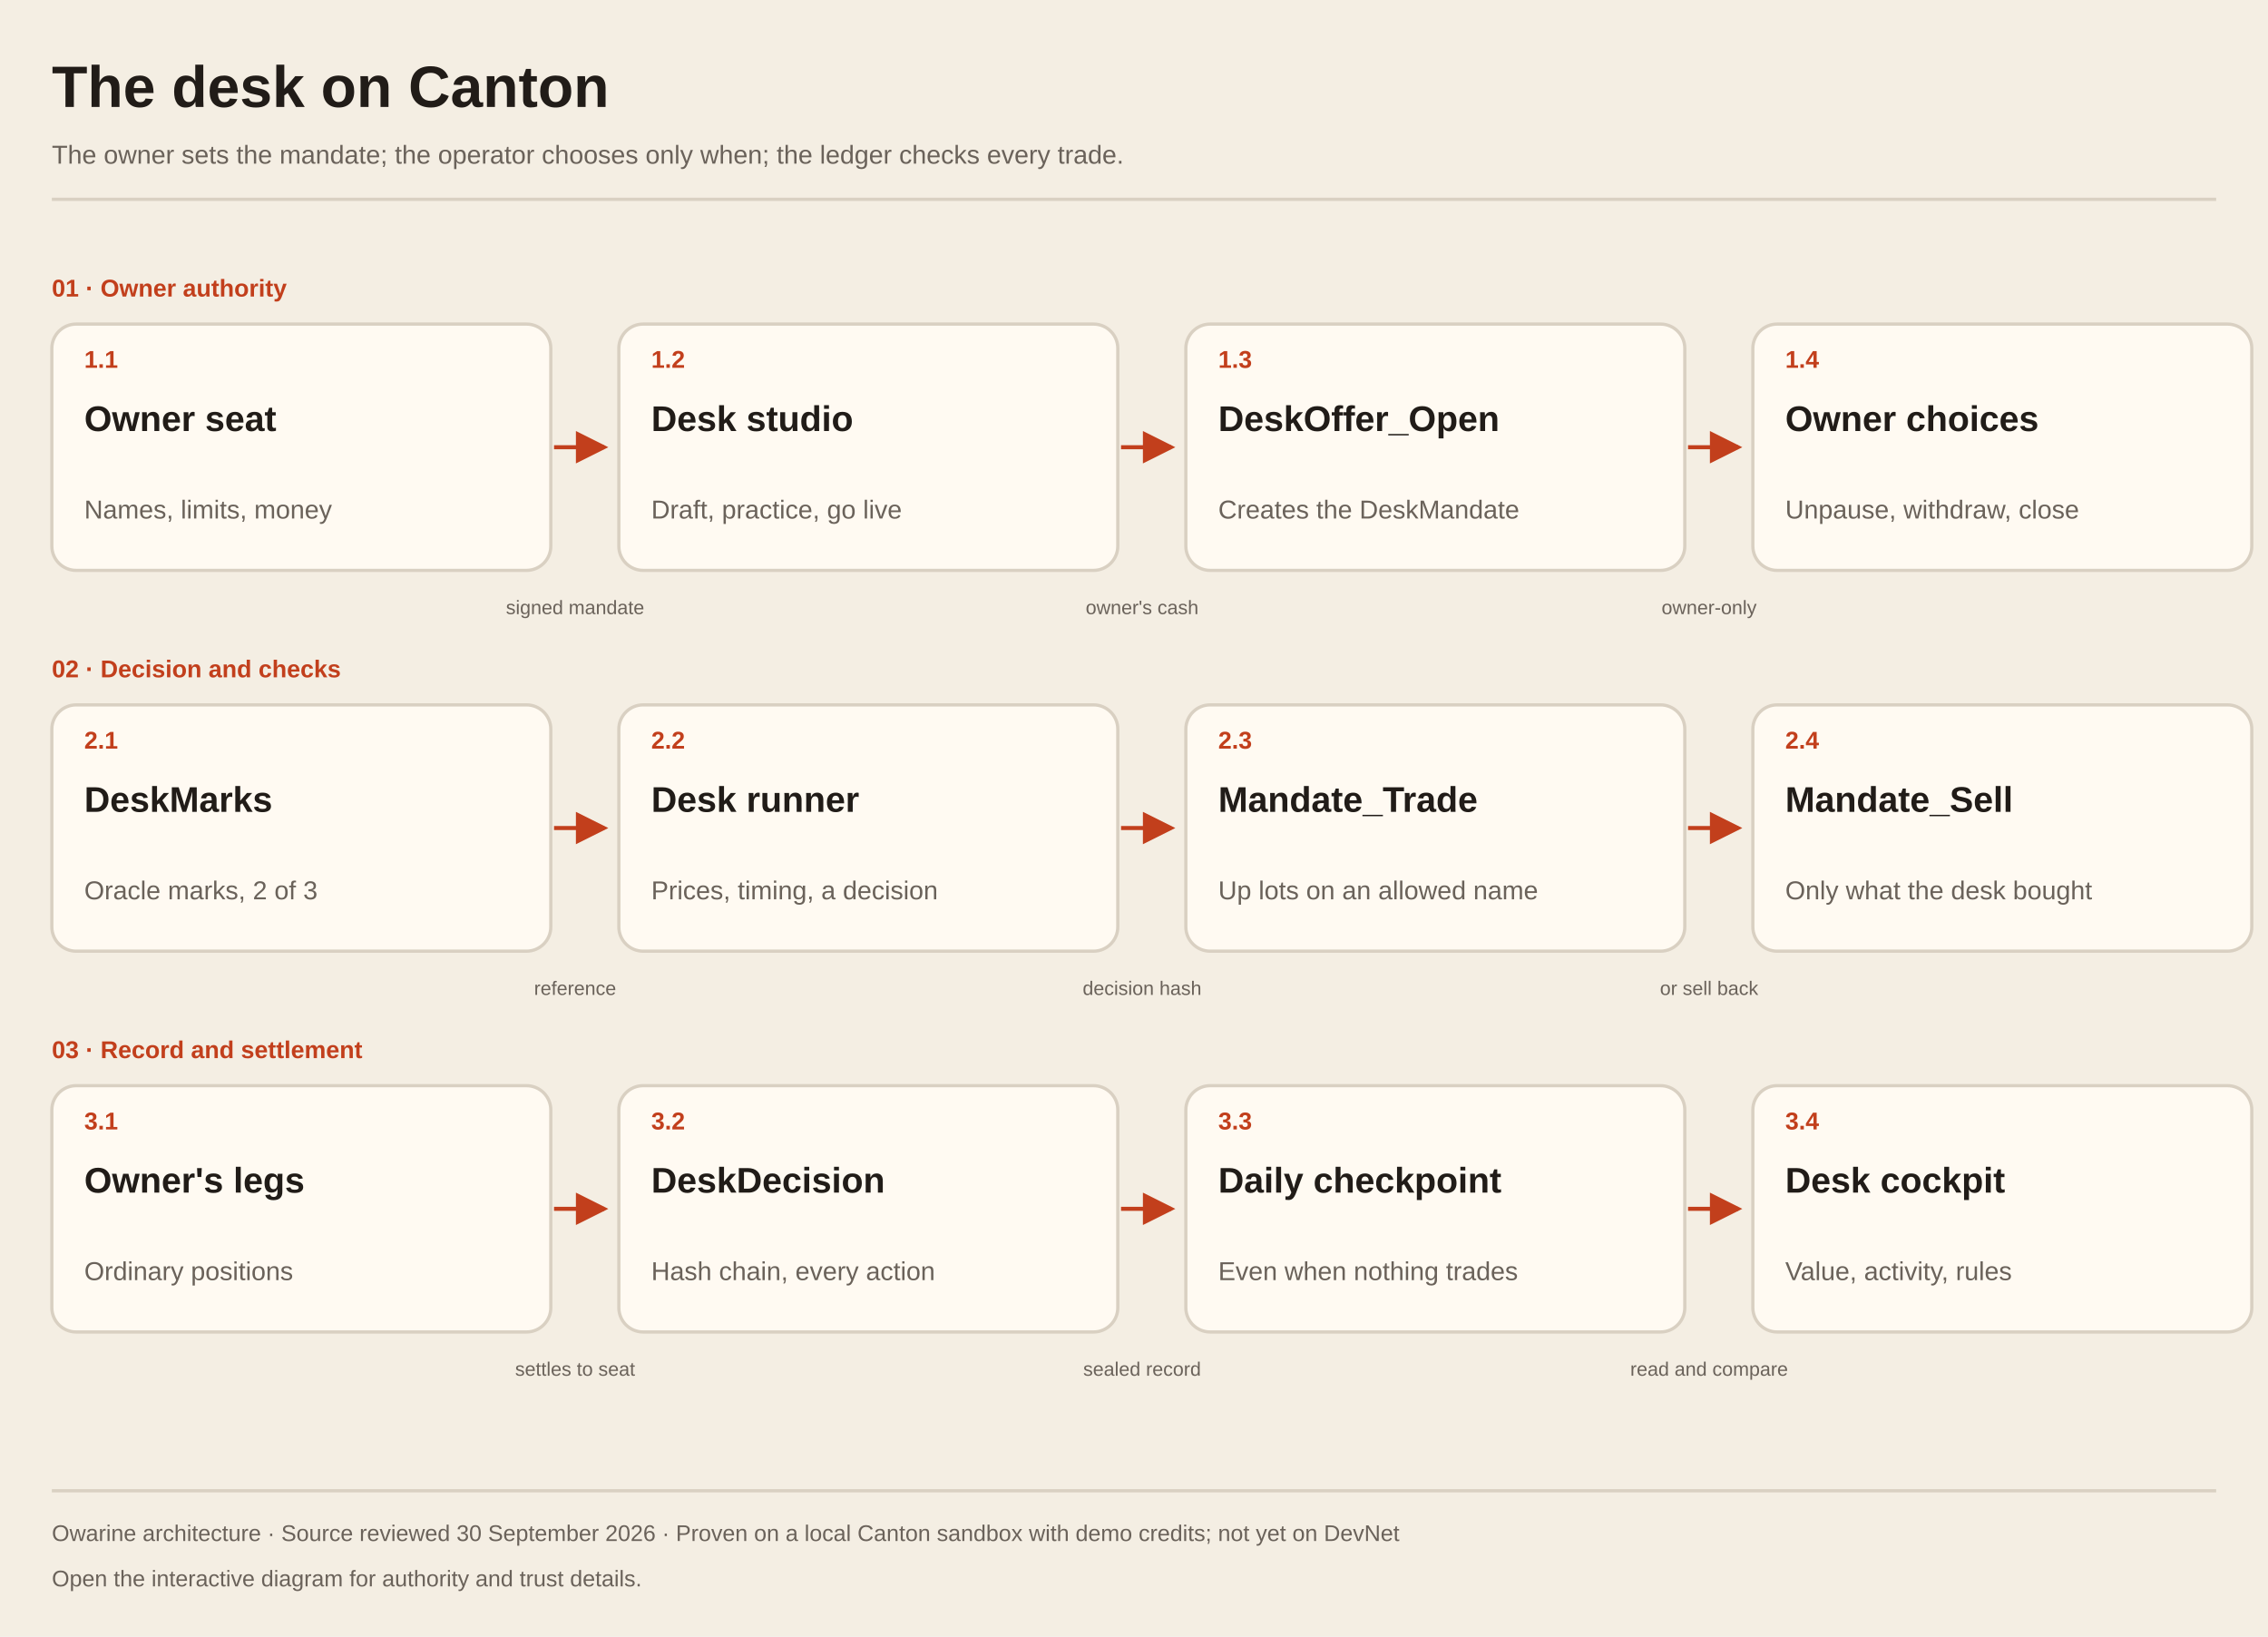
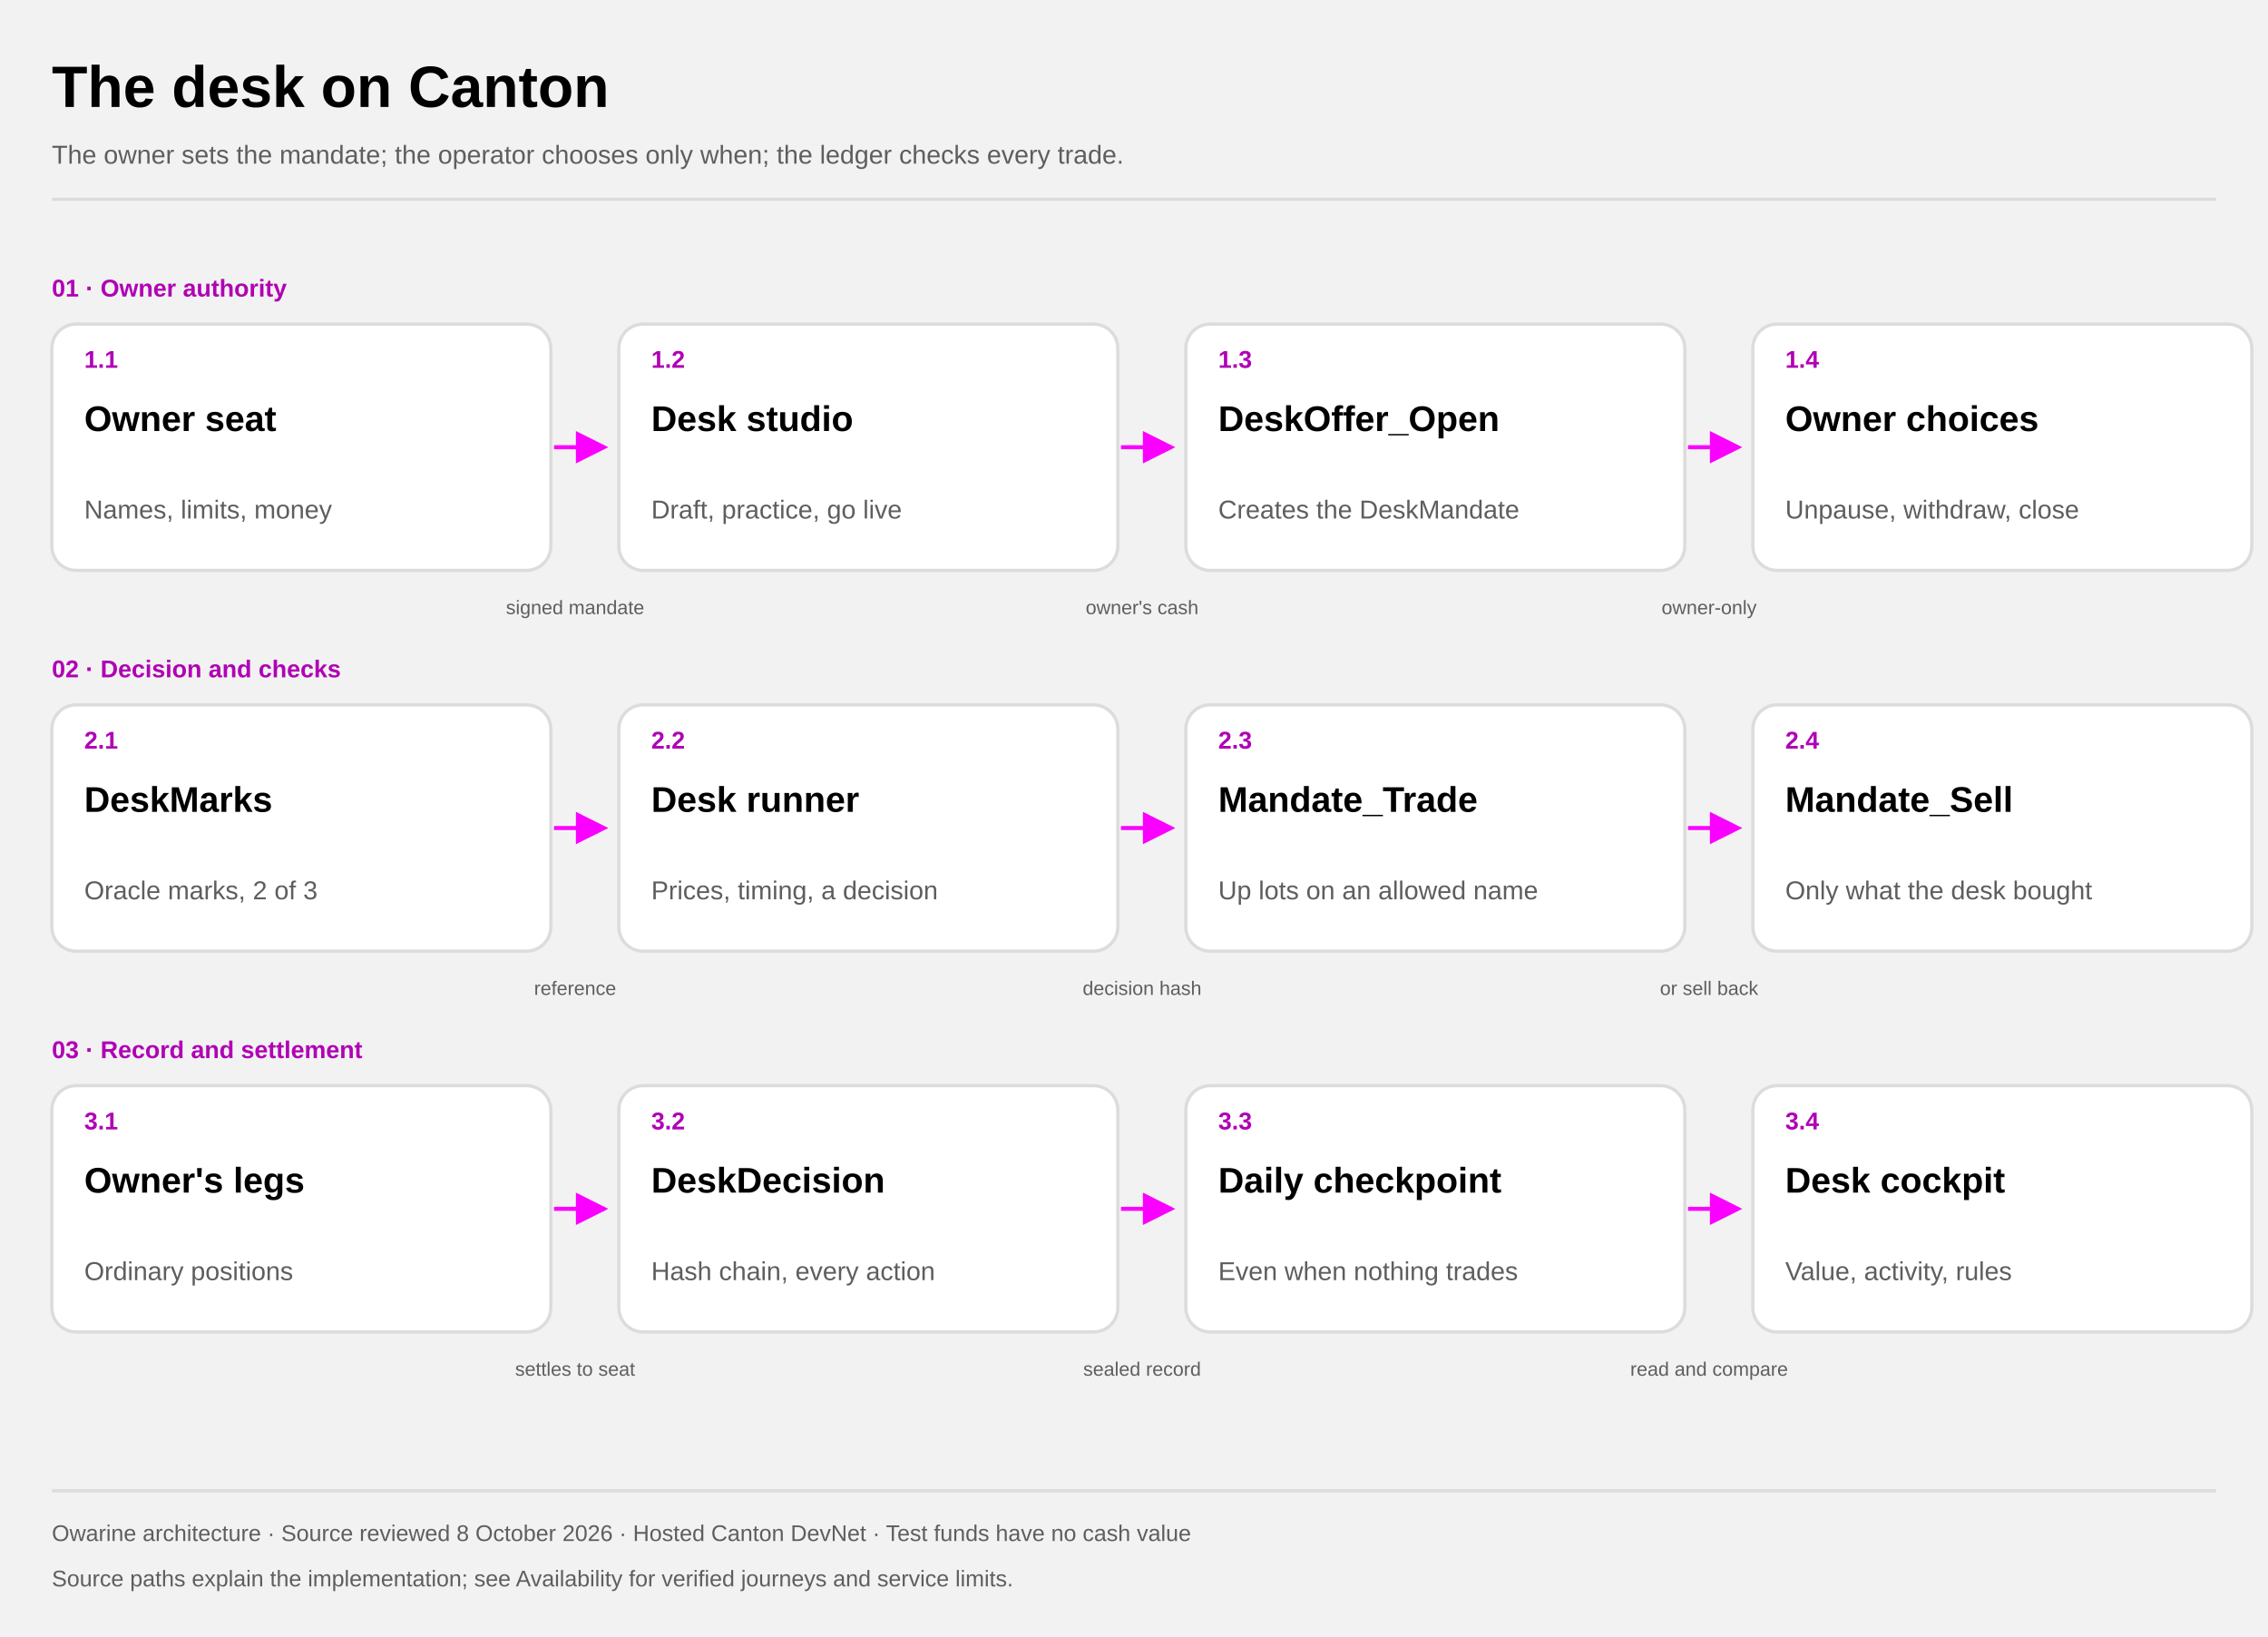
<svg xmlns="http://www.w3.org/2000/svg" role="img" aria-labelledby="heading description" viewBox="0 0 1400 1010">
  <defs>
    <marker id="tip" markerWidth="8" markerHeight="8" refX="7" refY="4" orient="auto">
-       <path d="M0 0 8 4 0 8Z" fill="#C23F1C" />
+       <path d="M0 0 8 4 0 8Z" fill="#FA00FF" />
    </marker>
  </defs>
-   <style>.background{fill:#F4EEE3}.node{fill:#FFFAF2;stroke:#D9D0C2;stroke-width:2}.heading,.title{font-family:Arial,sans-serif;fill:#211C18;font-weight:700}.heading{font-size:36px}.title{font-size:22px}.sub{font:16px Arial,sans-serif;fill:#6A625A}.num,.row{font:700 15px Arial,sans-serif;fill:#C23F1C}.arrow{stroke:#C23F1C;stroke-width:2.5}.arrow-label{font:12px Arial,sans-serif;fill:#6A625A}.footer{font:14px Arial,sans-serif;fill:#6A625A}</style>
+   <style>.background{fill:#F2F2F2}.node{fill:#FFFFFF;stroke:#DCDCDC;stroke-width:2}.heading,.title{font-family:Arial,sans-serif;fill:#000000;font-weight:700}.heading{font-size:36px}.title{font-size:22px}.sub{font:16px Arial,sans-serif;fill:#5E5E5E}.num,.row{font:700 15px Arial,sans-serif;fill:#B000B5}.arrow{stroke:#FA00FF;stroke-width:2.5}.arrow-label{font:12px Arial,sans-serif;fill:#5E5E5E}.footer{font:14px Arial,sans-serif;fill:#5E5E5E}</style>
  <rect width="1400" height="1010" class="background" />
  <text x="32" y="66" class="heading">The desk on Canton</text>
  <text x="32" y="101" class="sub">The owner sets the mandate; the operator chooses only when; the ledger checks every trade.</text>
-   <path d="M32 123H1368" stroke="#D9D0C2" stroke-width="2" />
+   <path d="M32 123H1368" stroke="#DCDCDC" stroke-width="2" />
  <text x="32" y="183" class="row">01 · Owner authority</text>
  <g>
    <rect x="32" y="200" width="308" height="152" rx="15" class="node" />
    <text x="52" y="227" class="num">1.1</text>
    <text class="title" x="52" y="266">Owner seat</text>
    <text class="sub" x="52" y="320">Names, limits, money</text>
  </g>
  <g>
    <rect x="382" y="200" width="308" height="152" rx="15" class="node" />
    <text x="402" y="227" class="num">1.2</text>
    <text class="title" x="402" y="266">Desk studio</text>
    <text class="sub" x="402" y="320">Draft, practice, go live</text>
  </g>
  <g>
    <rect x="732" y="200" width="308" height="152" rx="15" class="node" />
    <text x="752" y="227" class="num">1.3</text>
    <text class="title" x="752" y="266">DeskOffer_Open</text>
    <text class="sub" x="752" y="320">Creates the DeskMandate</text>
  </g>
  <g>
    <rect x="1082" y="200" width="308" height="152" rx="15" class="node" />
    <text x="1102" y="227" class="num">1.4</text>
    <text class="title" x="1102" y="266">Owner choices</text>
    <text class="sub" x="1102" y="320">Unpause, withdraw, close</text>
  </g>
  <path d="M342 276h31" class="arrow" marker-end="url(#tip)" />
  <text x="355" y="379" class="arrow-label" text-anchor="middle">signed mandate</text>
  <path d="M692 276h31" class="arrow" marker-end="url(#tip)" />
  <text x="705" y="379" class="arrow-label" text-anchor="middle">owner's cash</text>
  <path d="M1042 276h31" class="arrow" marker-end="url(#tip)" />
  <text x="1055" y="379" class="arrow-label" text-anchor="middle">owner-only</text>
  <text x="32" y="418" class="row">02 · Decision and checks</text>
  <g>
    <rect x="32" y="435" width="308" height="152" rx="15" class="node" />
    <text x="52" y="462" class="num">2.1</text>
    <text class="title" x="52" y="501">DeskMarks</text>
    <text class="sub" x="52" y="555">Oracle marks, 2 of 3</text>
  </g>
  <g>
    <rect x="382" y="435" width="308" height="152" rx="15" class="node" />
    <text x="402" y="462" class="num">2.2</text>
    <text class="title" x="402" y="501">Desk runner</text>
    <text class="sub" x="402" y="555">Prices, timing, a decision</text>
  </g>
  <g>
    <rect x="732" y="435" width="308" height="152" rx="15" class="node" />
    <text x="752" y="462" class="num">2.3</text>
    <text class="title" x="752" y="501">Mandate_Trade</text>
    <text class="sub" x="752" y="555">Up lots on an allowed name</text>
  </g>
  <g>
    <rect x="1082" y="435" width="308" height="152" rx="15" class="node" />
    <text x="1102" y="462" class="num">2.4</text>
    <text class="title" x="1102" y="501">Mandate_Sell</text>
    <text class="sub" x="1102" y="555">Only what the desk bought</text>
  </g>
  <path d="M342 511h31" class="arrow" marker-end="url(#tip)" />
  <text x="355" y="614" class="arrow-label" text-anchor="middle">reference</text>
  <path d="M692 511h31" class="arrow" marker-end="url(#tip)" />
  <text x="705" y="614" class="arrow-label" text-anchor="middle">decision hash</text>
  <path d="M1042 511h31" class="arrow" marker-end="url(#tip)" />
  <text x="1055" y="614" class="arrow-label" text-anchor="middle">or sell back</text>
  <text x="32" y="653" class="row">03 · Record and settlement</text>
  <g>
    <rect x="32" y="670" width="308" height="152" rx="15" class="node" />
    <text x="52" y="697" class="num">3.1</text>
    <text class="title" x="52" y="736">Owner's legs</text>
    <text class="sub" x="52" y="790">Ordinary positions</text>
  </g>
  <g>
    <rect x="382" y="670" width="308" height="152" rx="15" class="node" />
    <text x="402" y="697" class="num">3.2</text>
    <text class="title" x="402" y="736">DeskDecision</text>
    <text class="sub" x="402" y="790">Hash chain, every action</text>
  </g>
  <g>
    <rect x="732" y="670" width="308" height="152" rx="15" class="node" />
    <text x="752" y="697" class="num">3.3</text>
    <text class="title" x="752" y="736">Daily checkpoint</text>
    <text class="sub" x="752" y="790">Even when nothing trades</text>
  </g>
  <g>
    <rect x="1082" y="670" width="308" height="152" rx="15" class="node" />
    <text x="1102" y="697" class="num">3.4</text>
    <text class="title" x="1102" y="736">Desk cockpit</text>
    <text class="sub" x="1102" y="790">Value, activity, rules</text>
  </g>
  <path d="M342 746h31" class="arrow" marker-end="url(#tip)" />
  <text x="355" y="849" class="arrow-label" text-anchor="middle">settles to seat</text>
  <path d="M692 746h31" class="arrow" marker-end="url(#tip)" />
  <text x="705" y="849" class="arrow-label" text-anchor="middle">sealed record</text>
  <path d="M1042 746h31" class="arrow" marker-end="url(#tip)" />
  <text x="1055" y="849" class="arrow-label" text-anchor="middle">read and compare</text>
-   <path d="M32 920H1368" stroke="#D9D0C2" stroke-width="2" />
-   <text x="32" y="951" class="footer">Owarine architecture · Source reviewed 30 September 2026 · Proven on a local Canton sandbox with demo credits; not yet on DevNet</text>
-   <text x="32" y="979" class="footer">Open the interactive diagram for authority and trust details.</text>
+   <path d="M32 920H1368" stroke="#DCDCDC" stroke-width="2" />
+   <text x="32" y="951" class="footer">Owarine architecture · Source reviewed 8 October 2026 · Hosted Canton DevNet · Test funds have no cash value</text>
+   <text x="32" y="979" class="footer">Source paths explain the implementation; see Availability for verified journeys and service limits.</text>
</svg>
